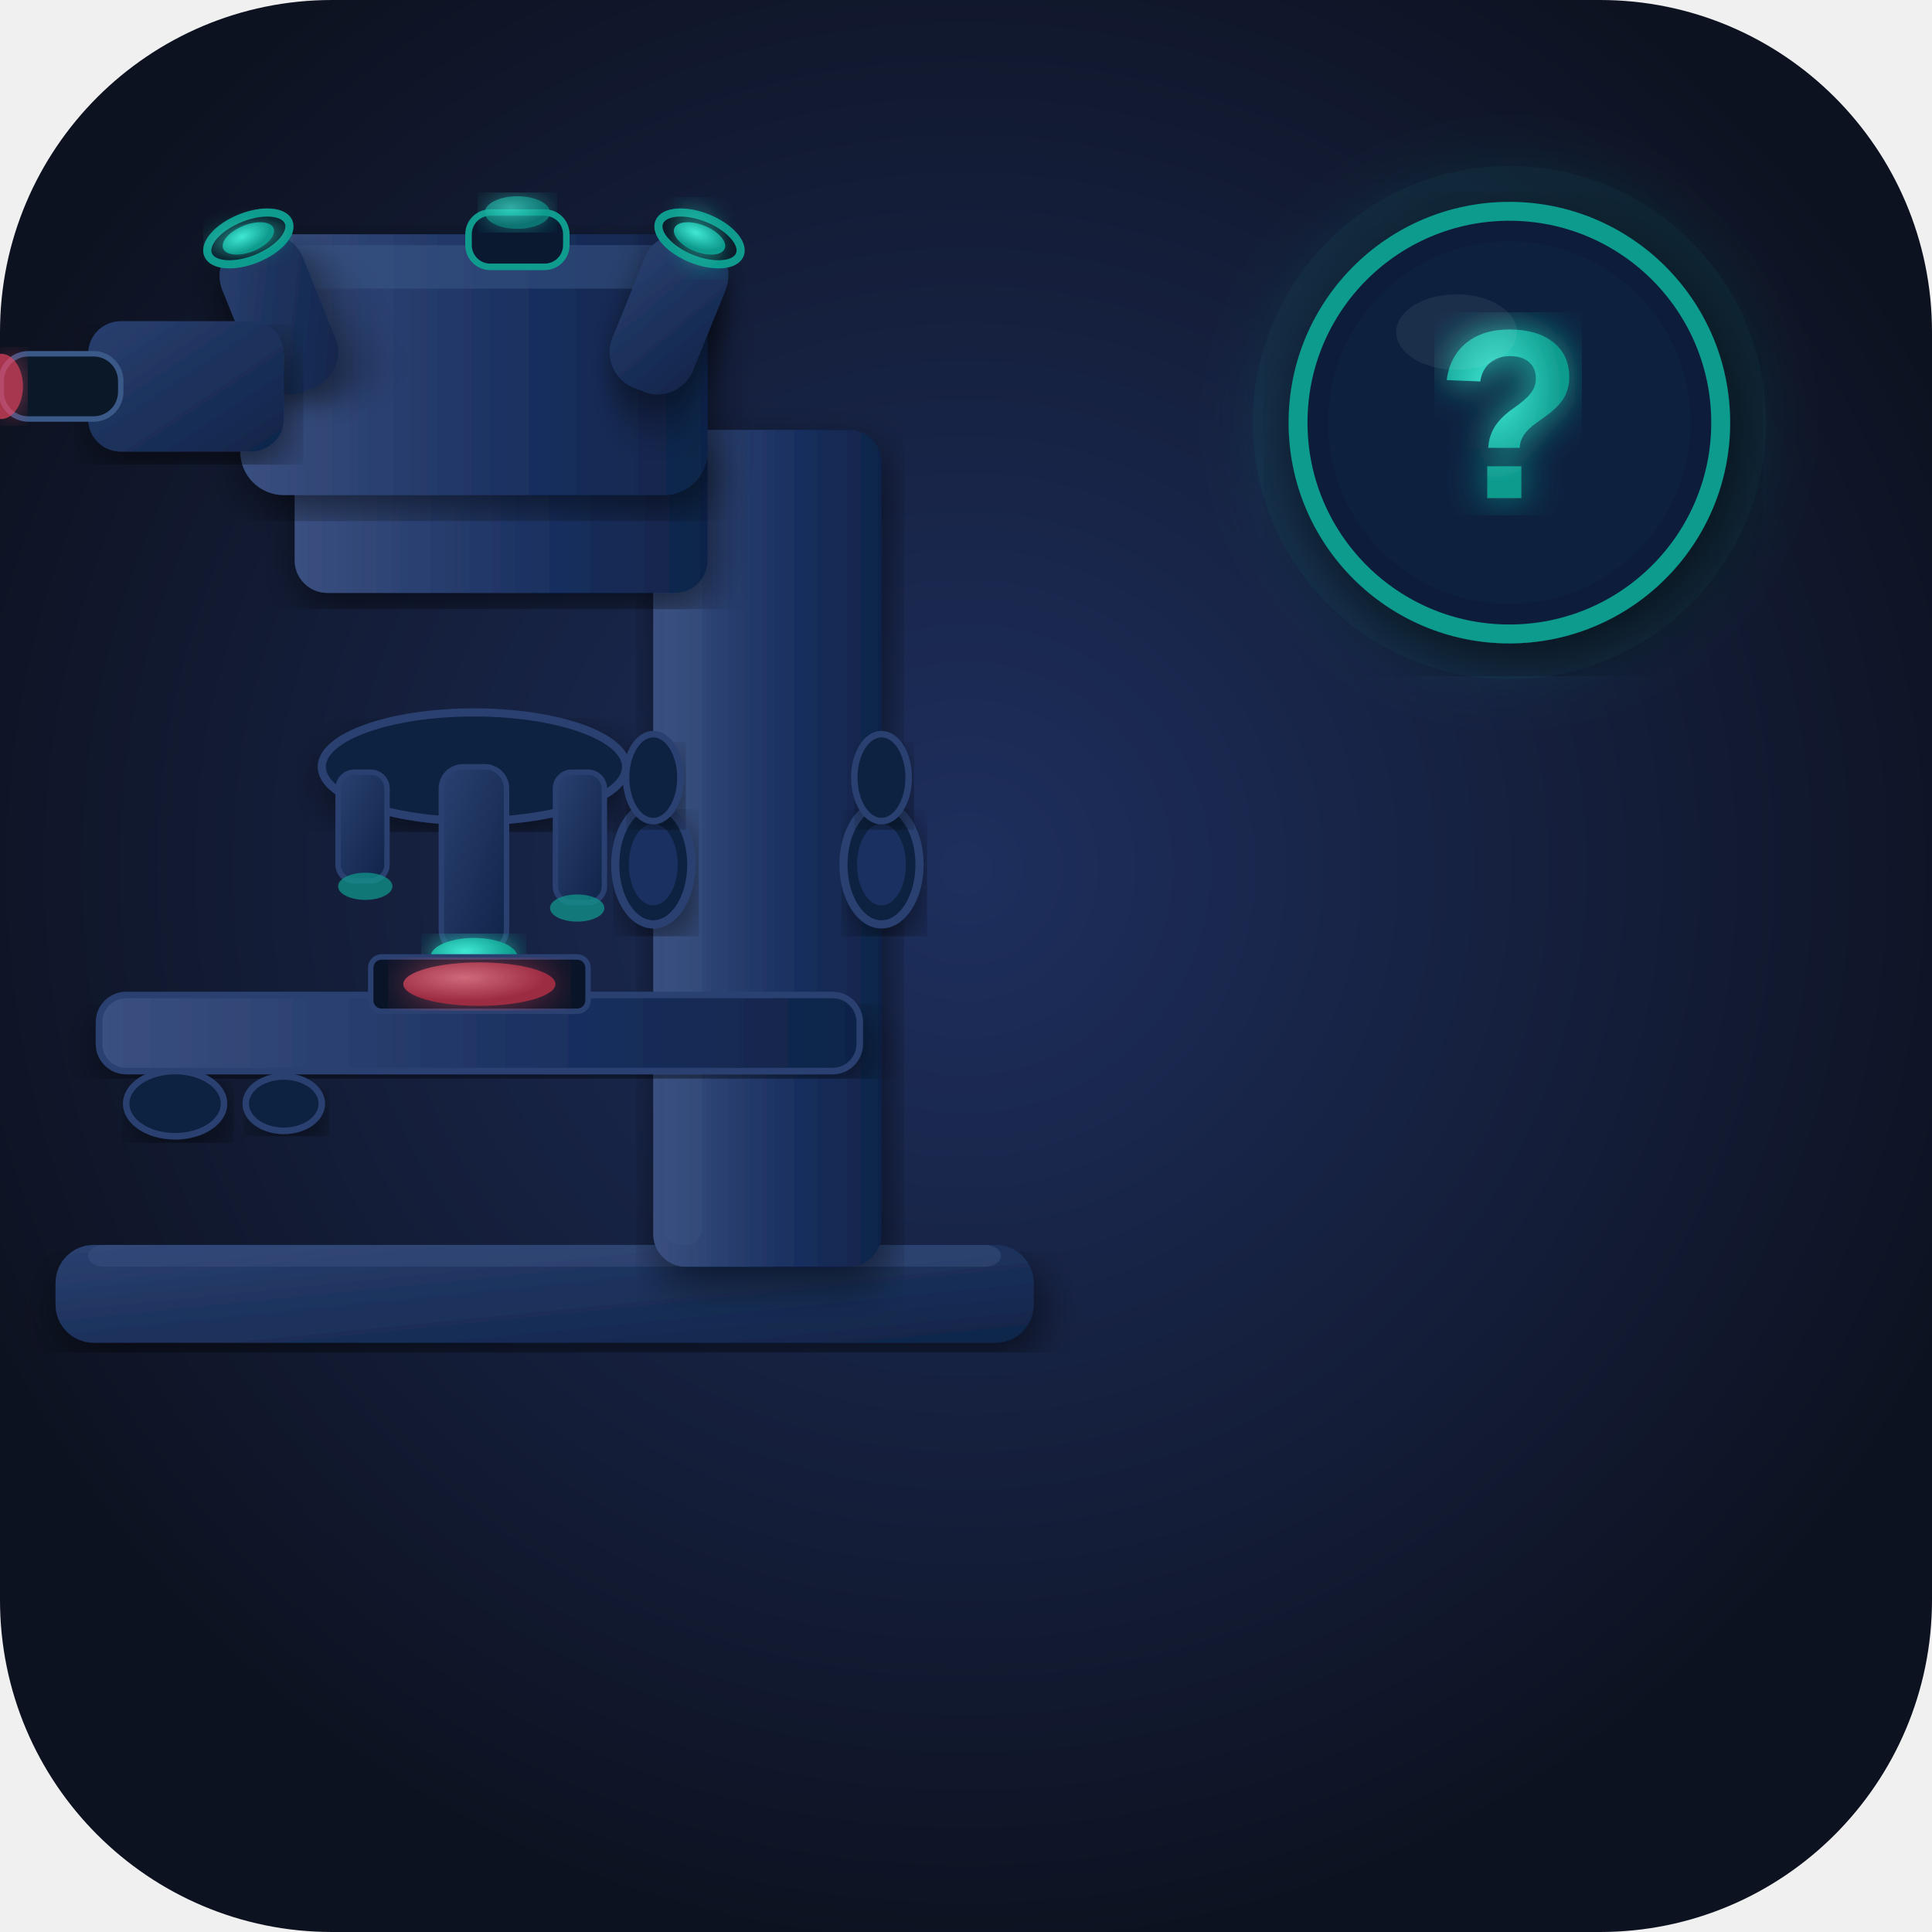
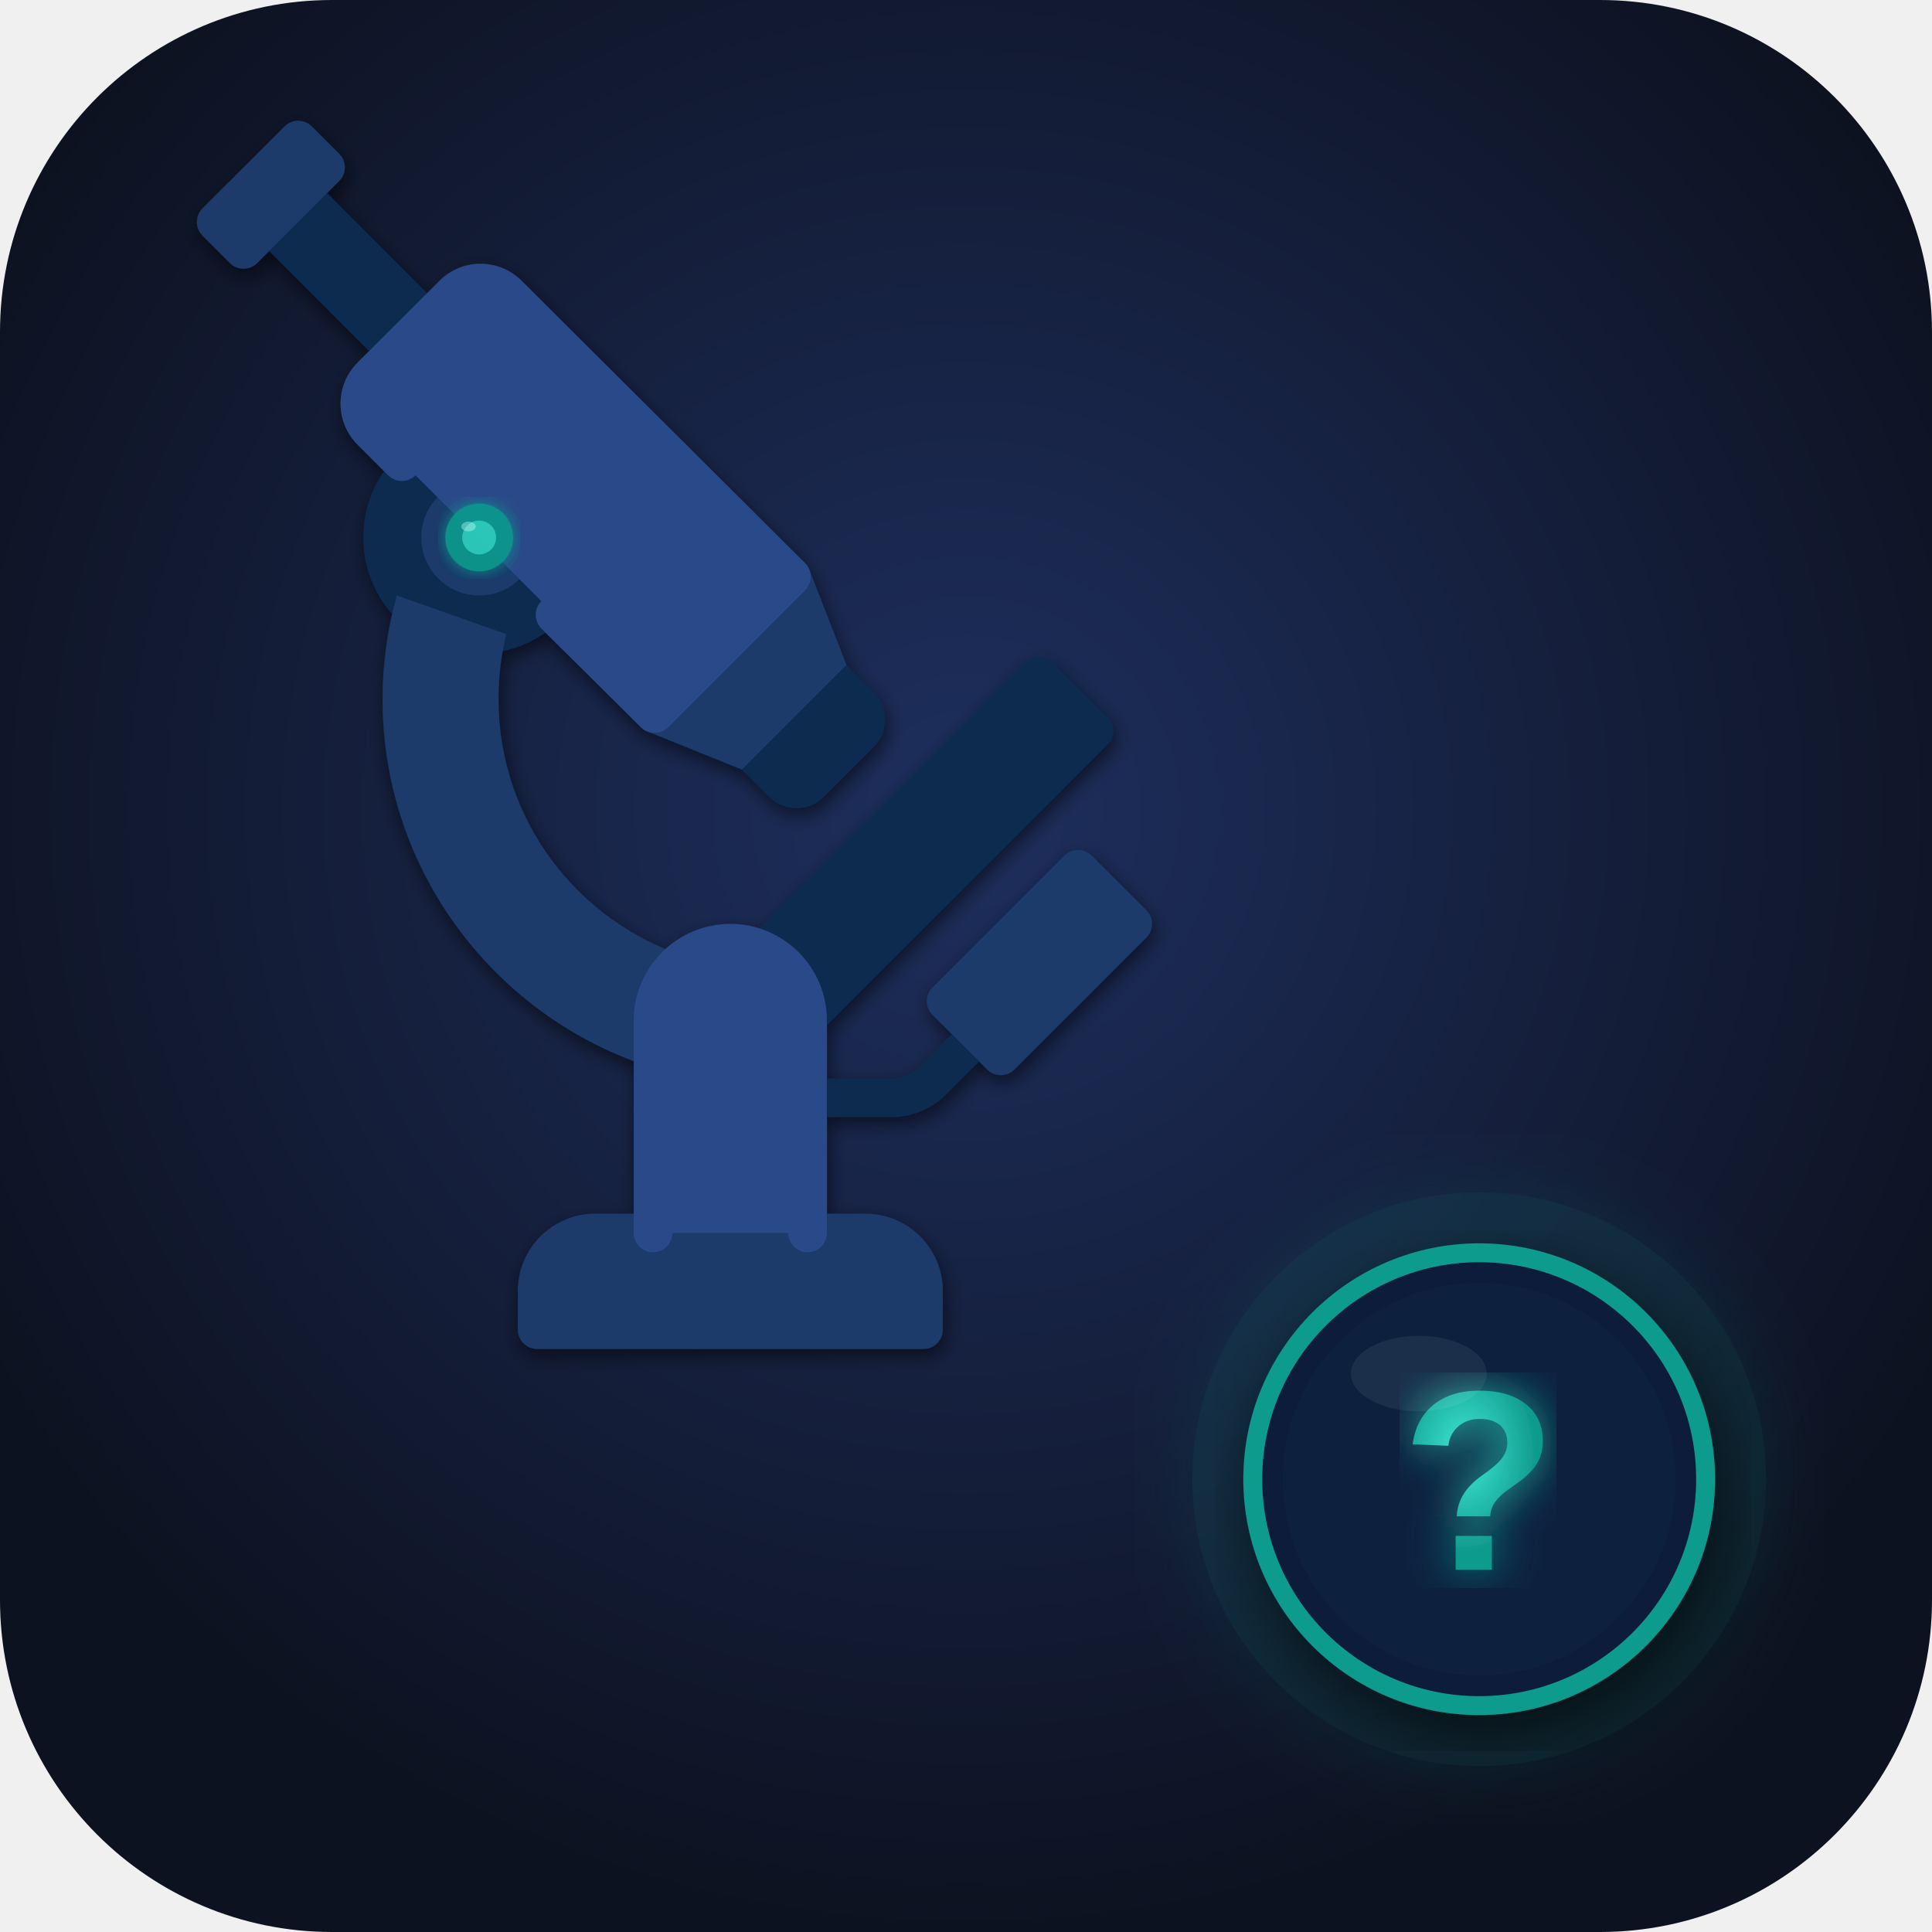
<svg xmlns="http://www.w3.org/2000/svg" viewBox="0 0 256 256">
  <defs>
-     <radialGradient id="bg" cx="50%" cy="45%" r="56%">
+     <radialGradient id="bg" cx="50%" cy="42%" r="58%">
      <stop offset="0%" stop-color="#1e2f5e" />
      <stop offset="100%" stop-color="#0d1220" />
    </radialGradient>
-     <linearGradient id="body" x1="0" y1="0" x2="1" y2="1">
-       <stop offset="0%" stop-color="#2a4070" />
-       <stop offset="100%" stop-color="#0f2448" />
-     </linearGradient>
-     <linearGradient id="bodyLight" x1="0" y1="0" x2="1" y2="0">
-       <stop offset="0%" stop-color="#3a5080" />
-       <stop offset="60%" stop-color="#1a3060" />
-       <stop offset="100%" stop-color="#0f2448" />
-     </linearGradient>
    <radialGradient id="lensG" cx="40%" cy="35%" r="55%">
      <stop offset="0%" stop-color="#40e8d4" />
      <stop offset="100%" stop-color="#0f9b8e" />
-     </radialGradient>
-     <radialGradient id="specimenG" cx="40%" cy="35%" r="55%">
-       <stop offset="0%" stop-color="#ff8090" />
-       <stop offset="100%" stop-color="#c03048" />
    </radialGradient>
    <filter id="sh">
      <feDropShadow dx="1" dy="3" stdDeviation="4" flood-color="#000" flood-opacity="0.55" />
    </filter>
    <filter id="glow">
-       <feGaussianBlur stdDeviation="2.5" result="b" />
+       <feGaussianBlur stdDeviation="3" result="b" />
      <feMerge>
        <feMergeNode in="b" />
        <feMergeNode in="SourceGraphic" />
      </feMerge>
    </filter>
    <filter id="softglow">
-       <feGaussianBlur stdDeviation="4" result="b" />
+       <feGaussianBlur stdDeviation="5" result="b" />
      <feMerge>
        <feMergeNode in="b" />
        <feMergeNode in="SourceGraphic" />
      </feMerge>
    </filter>
  </defs>
  <rect width="256" height="256" rx="44" fill="url(#bg)" />
-   <g transform="translate(-20, 8) scale(0.72)">
-     <rect x="38" y="218" width="180" height="18" rx="7" fill="url(#body)" filter="url(#sh)" />
-     <rect x="44" y="218" width="168" height="4" rx="3" fill="#3a5080" opacity="0.5" />
-     <rect x="148" y="68" width="42" height="154" rx="6" fill="url(#bodyLight)" filter="url(#sh)" />
-     <rect x="150" y="72" width="7" height="146" rx="3" fill="#3a5280" opacity="0.45" />
-     <rect x="82" y="68" width="76" height="30" rx="6" fill="url(#bodyLight)" filter="url(#sh)" />
-     <rect x="72" y="32" width="86" height="48" rx="8" fill="url(#bodyLight)" filter="url(#sh)" />
-     <rect x="78" y="34" width="74" height="8" rx="4" fill="#3a5888" opacity="0.5" />
-     <rect x="114" y="28" width="18" height="10" rx="4" fill="#0a1830" stroke="#0f9b8e" stroke-width="1.2" />
-     <ellipse cx="123" cy="28" rx="6" ry="3" fill="url(#lensG)" opacity="0.7" filter="url(#glow)" />
-     <g transform="rotate(-22, 88, 42)">
-       <rect x="70" y="28" width="16" height="30" rx="7" fill="url(#body)" filter="url(#sh)" />
-       <ellipse cx="78" cy="28" rx="8" ry="4" fill="#0d1828" stroke="#0f9b8e" stroke-width="1.5" />
-       <ellipse cx="78" cy="28" rx="5" ry="2.5" fill="url(#lensG)" filter="url(#glow)" />
+   <g transform="translate(8, 16) scale(0.32)" filter="url(#sh)">
+     <g fill="#0f2a50">
+       <path d="M336.803,236.647l-16.969-16.969c-3.125-3.125-8.188-3.125-11.312,0l-32,32         c-3.125,3.125-3.125,8.188,0,11.313l16.969,16.969c3.117,3.117,7.219,4.68,11.313,4.68c4.102,0,8.203-1.563,11.32-4.68         l20.672-20.68c3.023-3.016,4.695-7.031,4.695-11.305C341.49,243.693,339.826,239.67,336.803,236.647z" />
+       <path d="M243.561,253.061l38.617,15.586l21.5-21.5l-35.309-35.309l-27.965,27.965         c-1.969,1.961-2.773,4.805-2.125,7.508C238.92,250.014,240.92,252.193,243.561,253.061z" />
+       <path d="M157.079,77.962l-22.586,22.586c-0.391,0.391-1.024,0.391-1.414,0L77.807,45.276         c-0.391-0.391-0.391-1.024,0-1.414l22.586-22.586c0.391-0.391,1.024-0.391,1.414,0l55.272,55.272         C157.469,76.938,157.469,77.571,157.079,77.962z" />
+       <path d="M344.162,412.568h-34.75c-4.422,0-8-3.578-8-8s3.578-8,8-8h34.75         c4.211,0,8.336-1.711,11.313-4.688l18.625-18.625c3.125-3.125,8.188-3.125,11.313,0s3.125,8.188,0,11.313l-18.625,18.625         C360.834,409.154,352.584,412.568,344.162,412.568z" />
+       <path d="M433.693,246.912l-22.625-22.625c-3.125-3.125-8.188-3.125-11.312,0L288.443,335.6         c-2.453,2.453-3.047,6.211-1.469,9.297l15.313,29.938c1.164,2.281,3.352,3.867,5.883,4.266c0.414,0.063,0.828,0.094,1.242,0.094         c2.102,0,4.148-0.828,5.656-2.344l118.625-118.625C436.818,255.1,436.818,250.037,433.693,246.912z" />
+       <circle cx="173.413" cy="172.568" r="48" />
+       <circle cx="277.1" cy="372.568" r="16" />
+       <path d="M75.845,19.314L58.874,36.284c-3.124,3.124-3.124,8.189,0,11.313l11.314,11.314         c3.124,3.124,8.189,3.124,11.313,0l16.971-16.971L75.845,19.314z" />
    </g>
-     <g transform="rotate(22, 142, 42)">
-       <rect x="144" y="28" width="16" height="30" rx="7" fill="url(#body)" filter="url(#sh)" />
-       <ellipse cx="152" cy="28" rx="8" ry="4" fill="#0d1828" stroke="#0f9b8e" stroke-width="1.5" />
-       <ellipse cx="152" cy="28" rx="5" ry="2.5" fill="url(#lensG)" filter="url(#glow)" />
+     <g fill="#1a3a6a">
+       <path d="M304.6,181.053c-2.742-0.656-5.594,0.141-7.563,2.117l-56.633,56.633         c-1.969,1.961-2.773,4.805-2.125,7.508c0.641,2.703,2.641,4.883,5.281,5.75l38.617,15.586l43.312-43.312l-15.164-38.906         C309.483,183.756,307.311,181.725,304.6,181.053z" />
+       <path d="M184.634,212.566c-2.133,8.7-3.221,17.722-3.221,26.948c0,49.864,32.754,92.221,77.877,106.686         l-13.839,45.972c-64.865-20.423-112.038-81.134-112.038-152.658c0-14.586,2.012-29.039,5.89-42.944L184.634,212.566z" />
+       <path d="M449.693,326.912l-22.625-22.625c-3.125-3.125-8.188-3.125-11.313,0l-54.625,54.625         c-3.125,3.125-3.125,8.188,0,11.313l22.625,22.625c1.563,1.563,3.609,2.344,5.656,2.344s4.094-0.781,5.656-2.344l54.625-54.625         C452.818,335.1,452.818,330.037,449.693,326.912z" />
+       <path d="M199.217,210.248l41.211,40.891c1.555,1.547,3.594,2.32,5.633,2.32         c2.047,0,4.094-0.781,5.656-2.344l27.965-27.965L139.884,83.353l-16.815,16.813c-4.531,4.535-7.031,10.563-7.031,16.973         c0,6.41,2.5,12.437,7.031,16.969l12.688,12.684c3.125,3.125,8.187,3.125,11.311,0.001l52.128,52.126         c-0.007,0.007-0.018,0.01-0.025,0.017C196.061,202.068,196.076,207.139,199.217,210.248z" />
+       <path d="M333.412,452.568h-112c-17.648,0-32,14.352-32,32v16c0,4.422,3.578,8,8,8h160c4.422,0,8-3.578,8-8         v-16C365.412,466.92,351.061,452.568,333.412,452.568z" />
+       <circle cx="173.413" cy="172.568" r="24" />
+       <path d="M115.443,24.971L81.502,58.912c-3.124,3.124-8.19,3.124-11.314,0L58.874,47.598         c-3.124-3.124-3.124-8.19,0-11.314L92.816,2.343c3.124-3.124,8.19-3.124,11.314,0l11.314,11.314         C118.567,16.781,118.567,21.846,115.443,24.971z" />
    </g>
-     <rect x="44" y="48" width="36" height="24" rx="6" fill="url(#body)" filter="url(#sh)" />
-     <rect x="28" y="54" width="22" height="12" rx="5" fill="#0a1828" stroke="#3a5888" stroke-width="1" />
-     <ellipse cx="28" cy="60" rx="4" ry="6" fill="#e94560" opacity="0.7" filter="url(#glow)" />
-     <ellipse cx="115" cy="130" rx="28" ry="10" fill="#0f2040" stroke="#2a4070" stroke-width="1.5" filter="url(#sh)" />
-     <rect x="109" y="130" width="12" height="34" rx="4" fill="url(#body)" stroke="#2a4070" stroke-width="1" />
-     <ellipse cx="115" cy="165" rx="8" ry="3.5" fill="url(#lensG)" filter="url(#glow)" />
-     <rect x="90" y="131" width="9" height="20" rx="3" fill="url(#body)" stroke="#2a4070" stroke-width="1" />
-     <ellipse cx="95" cy="152" rx="5" ry="2.5" fill="#0f9b8e" opacity="0.7" />
-     <rect x="130" y="131" width="9" height="24" rx="3" fill="url(#body)" stroke="#2a4070" stroke-width="1" />
-     <ellipse cx="134" cy="156" rx="5" ry="2.5" fill="#0f9b8e" opacity="0.7" />
-     <rect x="46" y="172" width="140" height="14" rx="5" fill="url(#bodyLight)" stroke="#2a4070" stroke-width="1.2" filter="url(#sh)" />
-     <rect x="96" y="165" width="40" height="10" rx="2" fill="#0a1428" stroke="#2a4070" stroke-width="1" />
-     <ellipse cx="116" cy="170" rx="14" ry="4" fill="url(#specimenG)" opacity="0.8" filter="url(#softglow)" />
-     <ellipse cx="148" cy="148" rx="7" ry="11" fill="#0f2040" stroke="#2a4070" stroke-width="1.5" filter="url(#sh)" />
-     <ellipse cx="148" cy="148" rx="4.5" ry="7.5" fill="#1a3060" />
-     <ellipse cx="190" cy="148" rx="7" ry="11" fill="#0f2040" stroke="#2a4070" stroke-width="1.5" filter="url(#sh)" />
-     <ellipse cx="190" cy="148" rx="4.5" ry="7.5" fill="#1a3060" />
-     <ellipse cx="148" cy="132" rx="5" ry="8" fill="#0f2040" stroke="#2a4070" stroke-width="1.2" filter="url(#sh)" />
-     <ellipse cx="190" cy="132" rx="5" ry="8" fill="#0f2040" stroke="#2a4070" stroke-width="1.2" filter="url(#sh)" />
-     <ellipse cx="60" cy="192" rx="9" ry="6" fill="#0f2040" stroke="#2a4070" stroke-width="1.2" filter="url(#sh)" />
-     <ellipse cx="80" cy="192" rx="7" ry="5" fill="#0f2040" stroke="#2a4070" stroke-width="1.2" filter="url(#sh)" />
+     <g fill="#2a4a88">
+       <path d="M277.412,332.568c-22.055,0-40,17.945-40,40v88c0,4.422,3.578,8,8,8c4.422,0,8-3.578,8-8h48         c0,4.422,3.578,8,8,8c4.422,0,8-3.578,8-8v-88C317.412,350.514,299.467,332.568,277.412,332.568z" />
+       <path d="M308.342,183.162L190.951,66.221c-9.352-9.336-24.57-9.355-33.938,0.004l-33.945,33.941         c-4.531,4.535-7.031,10.563-7.031,16.973c0,6.41,2.5,12.437,7.031,16.969l12.688,12.684c3.125,3.125,8.187,3.125,11.311,0.001         l52.128,52.126c-0.007,0.007-0.018,0.01-0.025,0.017c-3.109,3.133-3.094,8.203,0.047,11.313l41.211,40.891         c1.555,1.547,3.594,2.32,5.633,2.32c2.047,0,4.094-0.781,5.656-2.344l56.633-56.633c1.5-1.5,2.344-3.539,2.344-5.664         S309.842,184.654,308.342,183.162z" />
+     </g>
+     <circle cx="173.413" cy="172.568" r="14" fill="#0f9b8e" opacity="0.9" filter="url(#glow)" />
+     <circle cx="173.413" cy="172.568" r="7" fill="#40e8d4" opacity="0.6" />
+     <ellipse cx="169" cy="168" rx="3" ry="2" fill="#c0fff8" opacity="0.4" />
  </g>
-   <circle cx="200" cy="56" r="34" fill="#0f9b8e" opacity="0.12" filter="url(#softglow)" />
-   <circle cx="200" cy="56" r="28" fill="#0a1e3a" stroke="#0f9b8e" stroke-width="2.5" filter="url(#sh)" />
-   <circle cx="200" cy="56" r="24" fill="#0d2440" opacity="0.7" />
-   <text x="200" y="66" text-anchor="middle" font-family="'Segoe UI', 'Helvetica Neue', Arial, sans-serif" font-size="32" font-weight="800" fill="url(#lensG)" filter="url(#glow)">?</text>
-   <ellipse cx="193" cy="44" rx="8" ry="5" fill="#ffffff" opacity="0.06" />
+   <circle cx="196" cy="196" r="38" fill="#0f9b8e" opacity="0.13" filter="url(#softglow)" />
+   <circle cx="196" cy="196" r="30" fill="#0a1e3a" stroke="#0f9b8e" stroke-width="2.5" filter="url(#sh)" />
+   <circle cx="196" cy="196" r="26" fill="#0d2440" opacity="0.7" />
+   <text x="196" y="208" text-anchor="middle" font-family="'Segoe UI', 'Helvetica Neue', Arial, sans-serif" font-size="34" font-weight="800" fill="url(#lensG)" filter="url(#glow)">?</text>
+   <ellipse cx="188" cy="182" rx="9" ry="5" fill="#ffffff" opacity="0.06" />
</svg>
